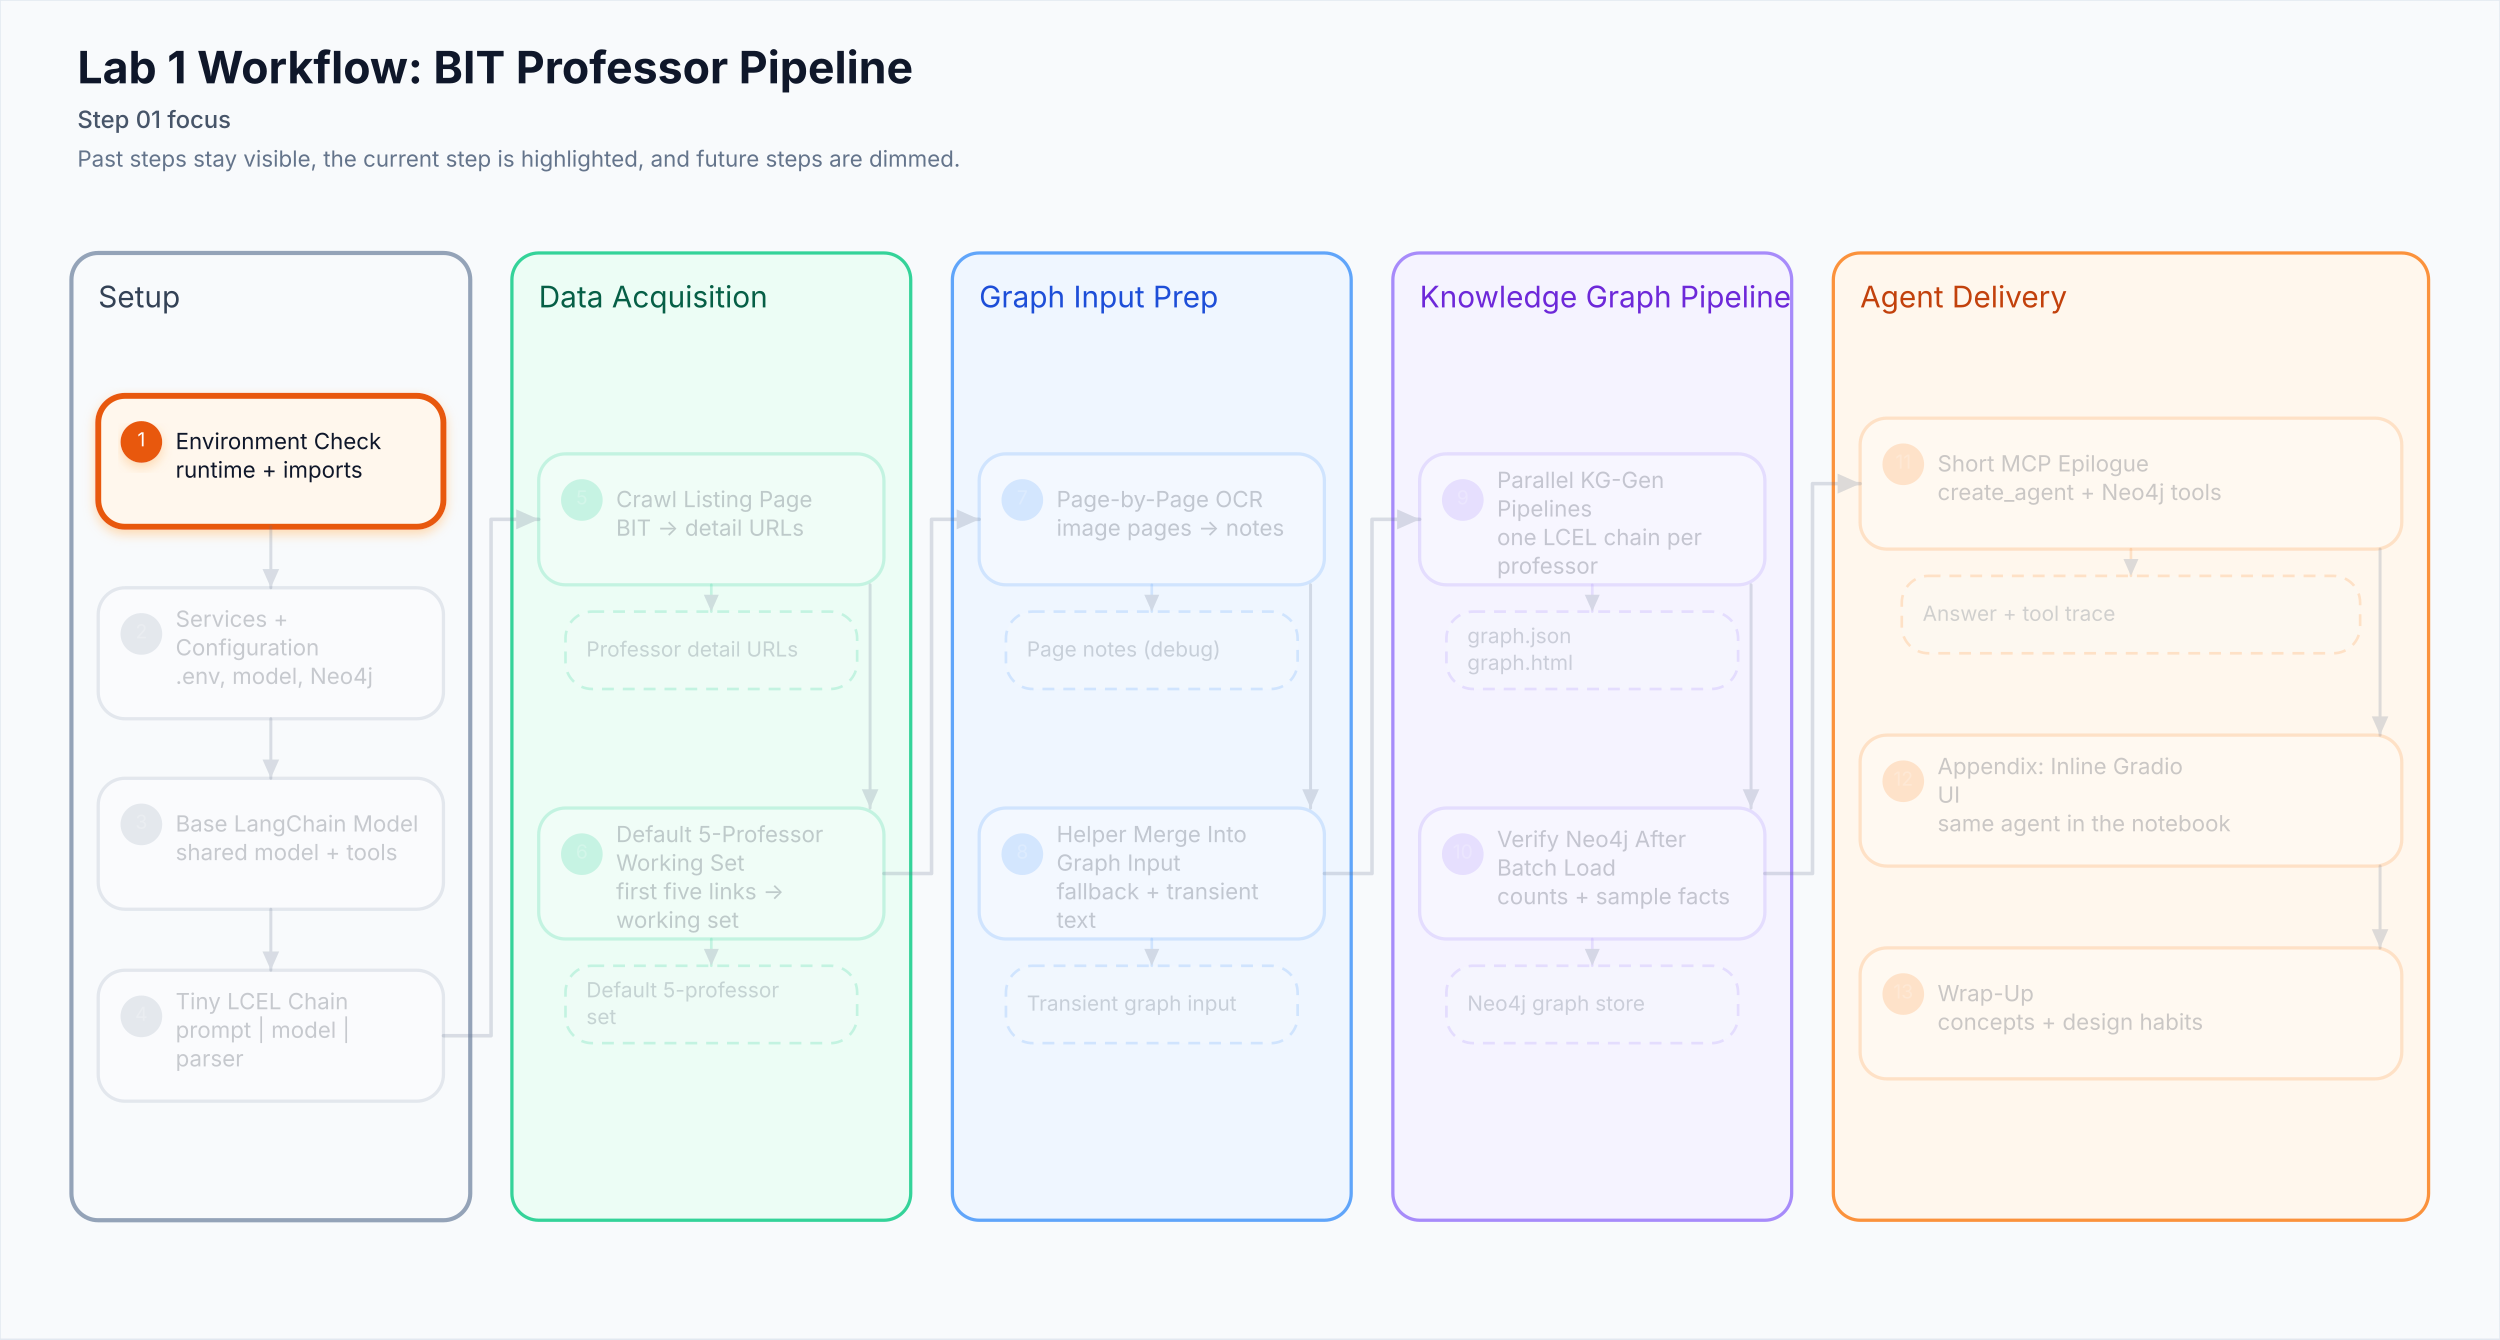
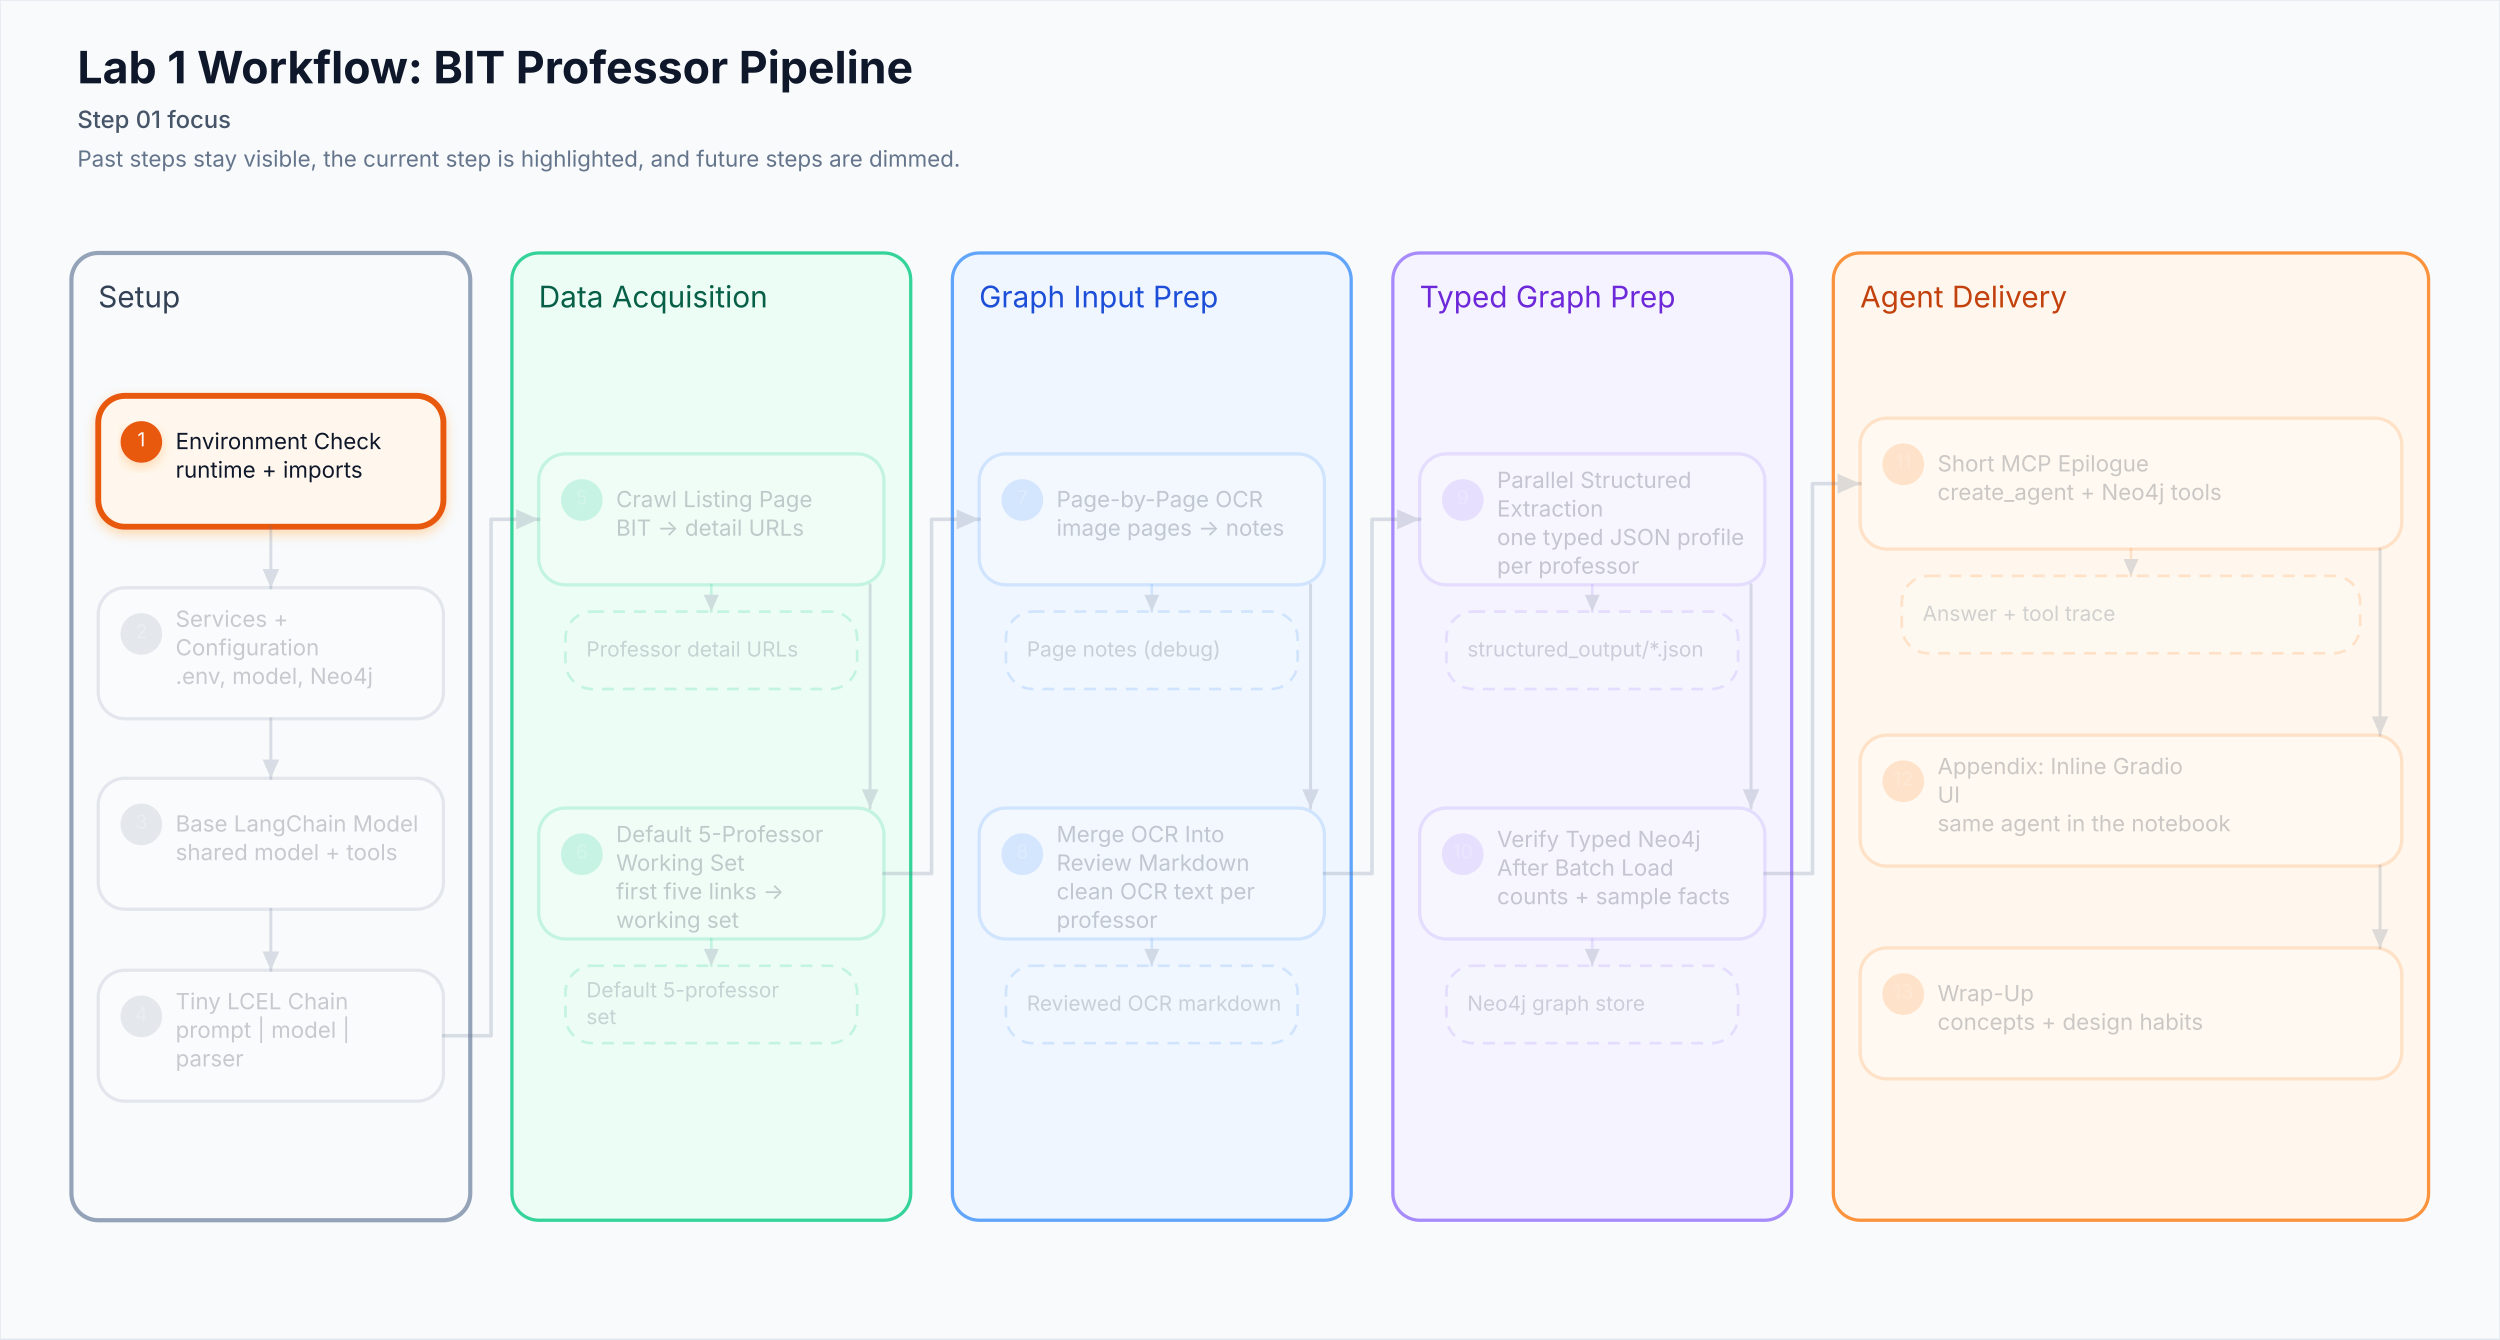
<svg xmlns="http://www.w3.org/2000/svg" width="1680" height="900" viewBox="0 0 1680 900">
  <defs>
    <marker id="arrow-dark" viewBox="0 0 10 10" refX="9" refY="5" markerWidth="7" markerHeight="7" orient="auto">
      <path d="M 0 1 L 9 5 L 0 9 Z" fill="#64748b" />
    </marker>
    <marker id="arrow-current" viewBox="0 0 10 10" refX="9" refY="5" markerWidth="7" markerHeight="7" orient="auto">
      <path d="M 0 1 L 9 5 L 0 9 Z" fill="#e8590c" />
    </marker>
    <filter id="current-shadow" x="-10%" y="-10%" width="140%" height="140%">
      <feDropShadow dx="0" dy="3" stdDeviation="4" flood-color="#fed7aa" flood-opacity="0.95" />
    </filter>
  </defs>
  <rect width="1680" height="900" fill="#f8fafc" stroke="#e2e8f0" stroke-width="1" />
  <text x="52" y="56" font-family="Inter, Arial, sans-serif" font-size="30" font-weight="700" fill="#0f172a">Lab 1 Workflow: BIT Professor Pipeline</text>
  <text x="52" y="86" font-family="Inter, Arial, sans-serif" font-size="16" font-weight="500" fill="#475569">Step 01 focus</text>
  <text x="52" y="112" font-family="Inter, Arial, sans-serif" font-size="15" font-weight="400" fill="#64748b">Past steps stay visible, the current step is highlighted, and future steps are dimmed.</text>
  <g opacity="1.00">
    <rect x="48" y="170" width="268" height="650" rx="18" fill="#f8fafc" stroke="#94a3b8" stroke-width="2.8" />
  </g>
  <g opacity="1.00">
    <text font-family="Inter, Arial, sans-serif" font-size="20" fill="#334155" text-anchor="start">
      <tspan x="66.0" y="192.0" dominant-baseline="hanging">Setup</tspan>
    </text>
  </g>
  <g opacity="1.00">
    <rect x="344" y="170" width="268" height="650" rx="18" fill="#ecfdf5" stroke="#34d399" stroke-width="2.2" />
  </g>
  <g opacity="1.00">
    <text font-family="Inter, Arial, sans-serif" font-size="20" fill="#065f46" text-anchor="start">
      <tspan x="362.0" y="192.0" dominant-baseline="hanging">Data Acquisition</tspan>
    </text>
  </g>
  <g opacity="1.00">
    <rect x="640" y="170" width="268" height="650" rx="18" fill="#eff6ff" stroke="#60a5fa" stroke-width="2.2" />
  </g>
  <g opacity="1.00">
    <text font-family="Inter, Arial, sans-serif" font-size="20" fill="#1d4ed8" text-anchor="start">
      <tspan x="658.0" y="192.0" dominant-baseline="hanging">Graph Input Prep</tspan>
    </text>
  </g>
  <g opacity="1.00">
    <rect x="936" y="170" width="268" height="650" rx="18" fill="#f5f3ff" stroke="#a78bfa" stroke-width="2.2" />
  </g>
  <g opacity="1.00">
    <text font-family="Inter, Arial, sans-serif" font-size="20" fill="#6d28d9" text-anchor="start">
-       <tspan x="954.0" y="192.0" dominant-baseline="hanging">Knowledge Graph Pipeline</tspan>
+       <tspan x="954.0" y="192.0" dominant-baseline="hanging">Typed Graph Prep</tspan>
    </text>
  </g>
  <g opacity="1.00">
    <rect x="1232" y="170" width="400" height="650" rx="18" fill="#fff7ed" stroke="#fb923c" stroke-width="2.2" />
  </g>
  <g opacity="1.00">
    <text font-family="Inter, Arial, sans-serif" font-size="20" fill="#c2410c" text-anchor="start">
      <tspan x="1250.0" y="192.0" dominant-baseline="hanging">Agent Delivery</tspan>
    </text>
  </g>
  <a href="https://docs.astral.sh/uv/getting-started/" target="_blank">
    <g opacity="1.00">
      <rect x="66" y="266" width="232" height="88" rx="18" fill="#fff7ed" stroke="#e8590c" stroke-width="4" filter="url(#current-shadow)" />
    </g>
  </a>
  <a href="https://docs.astral.sh/uv/getting-started/" target="_blank">
    <g opacity="1.00">
      <ellipse cx="95.0" cy="297.0" rx="13.0" ry="13.0" fill="#e8590c" stroke="#e8590c" stroke-width="2" filter="url(#current-shadow)" />
    </g>
  </a>
  <a href="https://docs.astral.sh/uv/getting-started/" target="_blank">
    <g opacity="1.00">
      <text font-family="Inter, Arial, sans-serif" font-size="13" fill="#ffffff" text-anchor="middle">
        <tspan x="95.0" y="290.5" dominant-baseline="hanging">1</tspan>
      </text>
    </g>
  </a>
  <a href="https://docs.astral.sh/uv/getting-started/" target="_blank">
    <g opacity="1.00">
      <text font-family="Inter, Arial, sans-serif" font-size="15" fill="#0f172a" text-anchor="start">
        <tspan x="118.0" y="290.9" dominant-baseline="hanging">Environment Check</tspan>
        <tspan x="118.0" y="310.1" dominant-baseline="hanging">runtime + imports</tspan>
      </text>
    </g>
  </a>
  <a href="https://docs.langchain.com/oss/python/integrations/chat/openai" target="_blank">
    <g opacity="0.22">
      <rect x="66" y="395" width="232" height="88" rx="18" fill="#ffffff" stroke="#94a3b8" stroke-width="2.2" />
    </g>
  </a>
  <a href="https://docs.langchain.com/oss/python/integrations/chat/openai" target="_blank">
    <g opacity="0.22">
      <ellipse cx="95.0" cy="426.0" rx="13.0" ry="13.0" fill="#94a3b8" stroke="#94a3b8" stroke-width="2" />
    </g>
  </a>
  <a href="https://docs.langchain.com/oss/python/integrations/chat/openai" target="_blank">
    <g opacity="0.22">
      <text font-family="Inter, Arial, sans-serif" font-size="13" fill="#ffffff" text-anchor="middle">
        <tspan x="95.0" y="419.5" dominant-baseline="hanging">2</tspan>
      </text>
    </g>
  </a>
  <a href="https://docs.langchain.com/oss/python/integrations/chat/openai" target="_blank">
    <g opacity="0.22">
      <text font-family="Inter, Arial, sans-serif" font-size="15" fill="#0f172a" text-anchor="start">
        <tspan x="118.0" y="410.3" dominant-baseline="hanging">Services +</tspan>
        <tspan x="118.0" y="429.5" dominant-baseline="hanging">Configuration</tspan>
        <tspan x="118.0" y="448.7" dominant-baseline="hanging">.env, model, Neo4j</tspan>
      </text>
    </g>
  </a>
  <a href="https://docs.langchain.com/oss/python/integrations/chat/openai" target="_blank">
    <g opacity="0.22">
      <rect x="66" y="523" width="232" height="88" rx="18" fill="#ffffff" stroke="#94a3b8" stroke-width="2.2" />
    </g>
  </a>
  <a href="https://docs.langchain.com/oss/python/integrations/chat/openai" target="_blank">
    <g opacity="0.22">
      <ellipse cx="95.0" cy="554.0" rx="13.0" ry="13.0" fill="#94a3b8" stroke="#94a3b8" stroke-width="2" />
    </g>
  </a>
  <a href="https://docs.langchain.com/oss/python/integrations/chat/openai" target="_blank">
    <g opacity="0.22">
      <text font-family="Inter, Arial, sans-serif" font-size="13" fill="#ffffff" text-anchor="middle">
        <tspan x="95.0" y="547.5" dominant-baseline="hanging">3</tspan>
      </text>
    </g>
  </a>
  <a href="https://docs.langchain.com/oss/python/integrations/chat/openai" target="_blank">
    <g opacity="0.22">
      <text font-family="Inter, Arial, sans-serif" font-size="15" fill="#0f172a" text-anchor="start">
        <tspan x="118.0" y="547.9" dominant-baseline="hanging">Base LangChain Model</tspan>
        <tspan x="118.0" y="567.1" dominant-baseline="hanging">shared model + tools</tspan>
      </text>
    </g>
  </a>
  <a href="https://api.python.langchain.com/en/latest/core/runnables/langchain_core.runnables.base.Runnable.html" target="_blank">
    <g opacity="0.22">
      <rect x="66" y="652" width="232" height="88" rx="18" fill="#ffffff" stroke="#94a3b8" stroke-width="2.2" />
    </g>
  </a>
  <a href="https://api.python.langchain.com/en/latest/core/runnables/langchain_core.runnables.base.Runnable.html" target="_blank">
    <g opacity="0.22">
      <ellipse cx="95.0" cy="683.0" rx="13.0" ry="13.0" fill="#94a3b8" stroke="#94a3b8" stroke-width="2" />
    </g>
  </a>
  <a href="https://api.python.langchain.com/en/latest/core/runnables/langchain_core.runnables.base.Runnable.html" target="_blank">
    <g opacity="0.22">
      <text font-family="Inter, Arial, sans-serif" font-size="13" fill="#ffffff" text-anchor="middle">
        <tspan x="95.0" y="676.5" dominant-baseline="hanging">4</tspan>
      </text>
    </g>
  </a>
  <a href="https://api.python.langchain.com/en/latest/core/runnables/langchain_core.runnables.base.Runnable.html" target="_blank">
    <g opacity="0.22">
      <text font-family="Inter, Arial, sans-serif" font-size="15" fill="#0f172a" text-anchor="start">
        <tspan x="118.0" y="667.3" dominant-baseline="hanging">Tiny LCEL Chain</tspan>
        <tspan x="118.0" y="686.5" dominant-baseline="hanging">prompt | model |</tspan>
        <tspan x="118.0" y="705.7" dominant-baseline="hanging">parser</tspan>
      </text>
    </g>
  </a>
  <a href="https://requests.readthedocs.io/en/latest/user/quickstart/" target="_blank">
    <g opacity="0.22">
      <rect x="362" y="305" width="232" height="88" rx="18" fill="#ffffff" stroke="#34d399" stroke-width="2.2" />
    </g>
  </a>
  <a href="https://requests.readthedocs.io/en/latest/user/quickstart/" target="_blank">
    <g opacity="0.22">
      <ellipse cx="391.0" cy="336.0" rx="13.0" ry="13.0" fill="#34d399" stroke="#34d399" stroke-width="2" />
    </g>
  </a>
  <a href="https://requests.readthedocs.io/en/latest/user/quickstart/" target="_blank">
    <g opacity="0.22">
      <text font-family="Inter, Arial, sans-serif" font-size="13" fill="#ffffff" text-anchor="middle">
        <tspan x="391.0" y="329.5" dominant-baseline="hanging">5</tspan>
      </text>
    </g>
  </a>
  <a href="https://requests.readthedocs.io/en/latest/user/quickstart/" target="_blank">
    <g opacity="0.22">
      <text font-family="Inter, Arial, sans-serif" font-size="15" fill="#0f172a" text-anchor="start">
        <tspan x="414.0" y="329.9" dominant-baseline="hanging">Crawl Listing Page</tspan>
        <tspan x="414.0" y="349.1" dominant-baseline="hanging">BIT -&gt; detail URLs</tspan>
      </text>
    </g>
  </a>
  <g opacity="0.22">
    <rect x="380" y="411" width="196" height="52" rx="18" fill="#f8fafc" stroke="#34d399" stroke-width="1.8" stroke-dasharray="8 6" />
  </g>
  <g opacity="0.22">
    <text font-family="Inter, Arial, sans-serif" font-size="14" fill="#334155" text-anchor="start">
      <tspan x="394.0" y="431.0" dominant-baseline="hanging">Professor detail URLs</tspan>
    </text>
  </g>
  <g opacity="0.22">
    <path d="M 478.0,393.0 L 478.0,411.0" fill="none" stroke="#34d399" stroke-width="1.8" stroke-linecap="round" stroke-linejoin="round" marker-end="url(#arrow-dark)" stroke-dasharray="8 6" />
  </g>
  <a href="https://www.crummy.com/software/BeautifulSoup/bs4/doc/" target="_blank">
    <g opacity="0.22">
      <rect x="362" y="543" width="232" height="88" rx="18" fill="#ffffff" stroke="#34d399" stroke-width="2.2" />
    </g>
  </a>
  <a href="https://www.crummy.com/software/BeautifulSoup/bs4/doc/" target="_blank">
    <g opacity="0.22">
      <ellipse cx="391.0" cy="574.0" rx="13.0" ry="13.0" fill="#34d399" stroke="#34d399" stroke-width="2" />
    </g>
  </a>
  <a href="https://www.crummy.com/software/BeautifulSoup/bs4/doc/" target="_blank">
    <g opacity="0.22">
      <text font-family="Inter, Arial, sans-serif" font-size="13" fill="#ffffff" text-anchor="middle">
        <tspan x="391.0" y="567.5" dominant-baseline="hanging">6</tspan>
      </text>
    </g>
  </a>
  <a href="https://www.crummy.com/software/BeautifulSoup/bs4/doc/" target="_blank">
    <g opacity="0.22">
      <text font-family="Inter, Arial, sans-serif" font-size="15" fill="#0f172a" text-anchor="start">
        <tspan x="414.0" y="555.0" dominant-baseline="hanging">Default 5-Professor</tspan>
        <tspan x="414.0" y="574.2" dominant-baseline="hanging">Working Set</tspan>
        <tspan x="414.0" y="593.4" dominant-baseline="hanging">first five links -&gt;</tspan>
        <tspan x="414.0" y="612.6" dominant-baseline="hanging">working set</tspan>
      </text>
    </g>
  </a>
  <g opacity="0.22">
    <rect x="380" y="649" width="196" height="52" rx="18" fill="#f8fafc" stroke="#34d399" stroke-width="1.8" stroke-dasharray="8 6" />
  </g>
  <g opacity="0.22">
    <text font-family="Inter, Arial, sans-serif" font-size="14" fill="#334155" text-anchor="start">
      <tspan x="394.0" y="660.0" dominant-baseline="hanging">Default 5-professor</tspan>
      <tspan x="394.0" y="678.0" dominant-baseline="hanging">set</tspan>
    </text>
  </g>
  <g opacity="0.22">
    <path d="M 478.0,631.0 L 478.0,649.0" fill="none" stroke="#34d399" stroke-width="1.8" stroke-linecap="round" stroke-linejoin="round" marker-end="url(#arrow-dark)" stroke-dasharray="8 6" />
  </g>
  <a href="https://docs.langchain.com/oss/python/langchain/messages" target="_blank">
    <g opacity="0.22">
      <rect x="658" y="305" width="232" height="88" rx="18" fill="#ffffff" stroke="#60a5fa" stroke-width="2.2" />
    </g>
  </a>
  <a href="https://docs.langchain.com/oss/python/langchain/messages" target="_blank">
    <g opacity="0.22">
      <ellipse cx="687.0" cy="336.0" rx="13.0" ry="13.0" fill="#60a5fa" stroke="#60a5fa" stroke-width="2" />
    </g>
  </a>
  <a href="https://docs.langchain.com/oss/python/langchain/messages" target="_blank">
    <g opacity="0.22">
      <text font-family="Inter, Arial, sans-serif" font-size="13" fill="#ffffff" text-anchor="middle">
        <tspan x="687.0" y="329.5" dominant-baseline="hanging">7</tspan>
      </text>
    </g>
  </a>
  <a href="https://docs.langchain.com/oss/python/langchain/messages" target="_blank">
    <g opacity="0.22">
      <text font-family="Inter, Arial, sans-serif" font-size="15" fill="#0f172a" text-anchor="start">
        <tspan x="710.0" y="329.9" dominant-baseline="hanging">Page-by-Page OCR</tspan>
        <tspan x="710.0" y="349.1" dominant-baseline="hanging">image pages -&gt; notes</tspan>
      </text>
    </g>
  </a>
  <g opacity="0.22">
    <rect x="676" y="411" width="196" height="52" rx="18" fill="#f8fafc" stroke="#60a5fa" stroke-width="1.8" stroke-dasharray="8 6" />
  </g>
  <g opacity="0.22">
    <text font-family="Inter, Arial, sans-serif" font-size="14" fill="#334155" text-anchor="start">
      <tspan x="690.0" y="431.0" dominant-baseline="hanging">Page notes (debug)</tspan>
    </text>
  </g>
  <g opacity="0.22">
    <path d="M 774.0,393.0 L 774.0,411.0" fill="none" stroke="#60a5fa" stroke-width="1.8" stroke-linecap="round" stroke-linejoin="round" marker-end="url(#arrow-dark)" stroke-dasharray="8 6" />
  </g>
  <a href="https://api.python.langchain.com/en/latest/core/runnables/langchain_core.runnables.base.RunnableSequence.html" target="_blank">
    <g opacity="0.22">
      <rect x="658" y="543" width="232" height="88" rx="18" fill="#ffffff" stroke="#60a5fa" stroke-width="2.2" />
    </g>
  </a>
  <a href="https://api.python.langchain.com/en/latest/core/runnables/langchain_core.runnables.base.RunnableSequence.html" target="_blank">
    <g opacity="0.22">
      <ellipse cx="687.0" cy="574.0" rx="13.0" ry="13.0" fill="#60a5fa" stroke="#60a5fa" stroke-width="2" />
    </g>
  </a>
  <a href="https://api.python.langchain.com/en/latest/core/runnables/langchain_core.runnables.base.RunnableSequence.html" target="_blank">
    <g opacity="0.22">
      <text font-family="Inter, Arial, sans-serif" font-size="13" fill="#ffffff" text-anchor="middle">
        <tspan x="687.0" y="567.5" dominant-baseline="hanging">8</tspan>
      </text>
    </g>
  </a>
  <a href="https://api.python.langchain.com/en/latest/core/runnables/langchain_core.runnables.base.RunnableSequence.html" target="_blank">
    <g opacity="0.22">
      <text font-family="Inter, Arial, sans-serif" font-size="15" fill="#0f172a" text-anchor="start">
-         <tspan x="710.0" y="555.0" dominant-baseline="hanging">Helper Merge Into</tspan>
-         <tspan x="710.0" y="574.2" dominant-baseline="hanging">Graph Input</tspan>
-         <tspan x="710.0" y="593.4" dominant-baseline="hanging">fallback + transient</tspan>
-         <tspan x="710.0" y="612.6" dominant-baseline="hanging">text</tspan>
+         <tspan x="710.0" y="555.0" dominant-baseline="hanging">Merge OCR Into</tspan>
+         <tspan x="710.0" y="574.2" dominant-baseline="hanging">Review Markdown</tspan>
+         <tspan x="710.0" y="593.4" dominant-baseline="hanging">clean OCR text per</tspan>
+         <tspan x="710.0" y="612.6" dominant-baseline="hanging">professor</tspan>
      </text>
    </g>
  </a>
  <g opacity="0.22">
    <rect x="676" y="649" width="196" height="52" rx="18" fill="#f8fafc" stroke="#60a5fa" stroke-width="1.8" stroke-dasharray="8 6" />
  </g>
  <g opacity="0.22">
    <text font-family="Inter, Arial, sans-serif" font-size="14" fill="#334155" text-anchor="start">
-       <tspan x="690.0" y="669.0" dominant-baseline="hanging">Transient graph input</tspan>
+       <tspan x="690.0" y="669.0" dominant-baseline="hanging">Reviewed OCR markdown</tspan>
    </text>
  </g>
  <g opacity="0.22">
    <path d="M 774.0,631.0 L 774.0,649.0" fill="none" stroke="#60a5fa" stroke-width="1.8" stroke-linecap="round" stroke-linejoin="round" marker-end="url(#arrow-dark)" stroke-dasharray="8 6" />
  </g>
-   <a href="https://github.com/stair-lab/kg-gen" target="_blank">
+   <a href="https://docs.langchain.com/oss/python/integrations/chat/openai" target="_blank">
    <g opacity="0.22">
      <rect x="954" y="305" width="232" height="88" rx="18" fill="#ffffff" stroke="#a78bfa" stroke-width="2.2" />
    </g>
  </a>
-   <a href="https://github.com/stair-lab/kg-gen" target="_blank">
+   <a href="https://docs.langchain.com/oss/python/integrations/chat/openai" target="_blank">
    <g opacity="0.22">
      <ellipse cx="983.0" cy="336.0" rx="13.0" ry="13.0" fill="#a78bfa" stroke="#a78bfa" stroke-width="2" />
    </g>
  </a>
-   <a href="https://github.com/stair-lab/kg-gen" target="_blank">
+   <a href="https://docs.langchain.com/oss/python/integrations/chat/openai" target="_blank">
    <g opacity="0.22">
      <text font-family="Inter, Arial, sans-serif" font-size="13" fill="#ffffff" text-anchor="middle">
        <tspan x="983.0" y="329.5" dominant-baseline="hanging">9</tspan>
      </text>
    </g>
  </a>
-   <a href="https://github.com/stair-lab/kg-gen" target="_blank">
-     <g opacity="0.22">
-       <text font-family="Inter, Arial, sans-serif" font-size="15" fill="#0f172a" text-anchor="start">
-         <tspan x="1006.0" y="317.0" dominant-baseline="hanging">Parallel KG-Gen</tspan>
-         <tspan x="1006.0" y="336.2" dominant-baseline="hanging">Pipelines</tspan>
-         <tspan x="1006.0" y="355.4" dominant-baseline="hanging">one LCEL chain per</tspan>
-         <tspan x="1006.0" y="374.6" dominant-baseline="hanging">professor</tspan>
+   <a href="https://docs.langchain.com/oss/python/integrations/chat/openai" target="_blank">
+     <g opacity="0.22">
+       <text font-family="Inter, Arial, sans-serif" font-size="15" fill="#0f172a" text-anchor="start">
+         <tspan x="1006.0" y="317.0" dominant-baseline="hanging">Parallel Structured</tspan>
+         <tspan x="1006.0" y="336.2" dominant-baseline="hanging">Extraction</tspan>
+         <tspan x="1006.0" y="355.4" dominant-baseline="hanging">one typed JSON profile</tspan>
+         <tspan x="1006.0" y="374.6" dominant-baseline="hanging">per professor</tspan>
      </text>
    </g>
  </a>
  <g opacity="0.22">
    <rect x="972" y="411" width="196" height="52" rx="18" fill="#f8fafc" stroke="#a78bfa" stroke-width="1.8" stroke-dasharray="8 6" />
  </g>
  <g opacity="0.22">
    <text font-family="Inter, Arial, sans-serif" font-size="14" fill="#334155" text-anchor="start">
-       <tspan x="986.0" y="422.0" dominant-baseline="hanging">graph.json</tspan>
-       <tspan x="986.0" y="440.0" dominant-baseline="hanging">graph.html</tspan>
+       <tspan x="986.0" y="431.0" dominant-baseline="hanging">structured_output/*.json</tspan>
    </text>
  </g>
  <g opacity="0.22">
    <path d="M 1070.0,393.0 L 1070.0,411.0" fill="none" stroke="#a78bfa" stroke-width="1.8" stroke-linecap="round" stroke-linejoin="round" marker-end="url(#arrow-dark)" stroke-dasharray="8 6" />
  </g>
  <a href="https://neo4j.com/docs/python-manual/current/connect/" target="_blank">
    <g opacity="0.22">
      <rect x="954" y="543" width="232" height="88" rx="18" fill="#ffffff" stroke="#a78bfa" stroke-width="2.2" />
    </g>
  </a>
  <a href="https://neo4j.com/docs/python-manual/current/connect/" target="_blank">
    <g opacity="0.22">
      <ellipse cx="983.0" cy="574.0" rx="13.0" ry="13.0" fill="#a78bfa" stroke="#a78bfa" stroke-width="2" />
    </g>
  </a>
  <a href="https://neo4j.com/docs/python-manual/current/connect/" target="_blank">
    <g opacity="0.22">
      <text font-family="Inter, Arial, sans-serif" font-size="13" fill="#ffffff" text-anchor="middle">
        <tspan x="983.0" y="567.5" dominant-baseline="hanging">10</tspan>
      </text>
    </g>
  </a>
  <a href="https://neo4j.com/docs/python-manual/current/connect/" target="_blank">
    <g opacity="0.22">
      <text font-family="Inter, Arial, sans-serif" font-size="15" fill="#0f172a" text-anchor="start">
-         <tspan x="1006.0" y="558.3" dominant-baseline="hanging">Verify Neo4j After</tspan>
-         <tspan x="1006.0" y="577.5" dominant-baseline="hanging">Batch Load</tspan>
+         <tspan x="1006.0" y="558.3" dominant-baseline="hanging">Verify Typed Neo4j</tspan>
+         <tspan x="1006.0" y="577.5" dominant-baseline="hanging">After Batch Load</tspan>
        <tspan x="1006.0" y="596.7" dominant-baseline="hanging">counts + sample facts</tspan>
      </text>
    </g>
  </a>
  <g opacity="0.22">
    <rect x="972" y="649" width="196" height="52" rx="18" fill="#f8fafc" stroke="#a78bfa" stroke-width="1.8" stroke-dasharray="8 6" />
  </g>
  <g opacity="0.22">
    <text font-family="Inter, Arial, sans-serif" font-size="14" fill="#334155" text-anchor="start">
      <tspan x="986.0" y="669.0" dominant-baseline="hanging">Neo4j graph store</tspan>
    </text>
  </g>
  <g opacity="0.22">
    <path d="M 1070.0,631.0 L 1070.0,649.0" fill="none" stroke="#a78bfa" stroke-width="1.8" stroke-linecap="round" stroke-linejoin="round" marker-end="url(#arrow-dark)" stroke-dasharray="8 6" />
  </g>
  <a href="https://docs.langchain.com/oss/python/langchain/mcp" target="_blank">
    <g opacity="0.22">
      <rect x="1250" y="281" width="364" height="88" rx="18" fill="#ffffff" stroke="#fb923c" stroke-width="2.2" />
    </g>
  </a>
  <a href="https://docs.langchain.com/oss/python/langchain/mcp" target="_blank">
    <g opacity="0.22">
      <ellipse cx="1279.0" cy="312.0" rx="13.0" ry="13.0" fill="#fb923c" stroke="#fb923c" stroke-width="2" />
    </g>
  </a>
  <a href="https://docs.langchain.com/oss/python/langchain/mcp" target="_blank">
    <g opacity="0.22">
      <text font-family="Inter, Arial, sans-serif" font-size="13" fill="#ffffff" text-anchor="middle">
        <tspan x="1279.0" y="305.5" dominant-baseline="hanging">11</tspan>
      </text>
    </g>
  </a>
  <a href="https://docs.langchain.com/oss/python/langchain/mcp" target="_blank">
    <g opacity="0.22">
      <text font-family="Inter, Arial, sans-serif" font-size="15" fill="#0f172a" text-anchor="start">
        <tspan x="1302.0" y="305.9" dominant-baseline="hanging">Short MCP Epilogue</tspan>
        <tspan x="1302.0" y="325.1" dominant-baseline="hanging">create_agent + Neo4j tools</tspan>
      </text>
    </g>
  </a>
  <g opacity="0.22">
    <rect x="1278" y="387" width="308" height="52" rx="18" fill="#f8fafc" stroke="#fb923c" stroke-width="1.8" stroke-dasharray="8 6" />
  </g>
  <g opacity="0.22">
    <text font-family="Inter, Arial, sans-serif" font-size="14" fill="#334155" text-anchor="start">
      <tspan x="1292.0" y="407.0" dominant-baseline="hanging">Answer + tool trace</tspan>
    </text>
  </g>
  <g opacity="0.22">
    <path d="M 1432.0,369.0 L 1432.0,387.0" fill="none" stroke="#fb923c" stroke-width="1.8" stroke-linecap="round" stroke-linejoin="round" marker-end="url(#arrow-dark)" stroke-dasharray="8 6" />
  </g>
  <a href="https://www.gradio.app/guides/quickstart" target="_blank">
    <g opacity="0.22">
      <rect x="1250" y="494" width="364" height="88" rx="18" fill="#ffffff" stroke="#fb923c" stroke-width="2.2" />
    </g>
  </a>
  <a href="https://www.gradio.app/guides/quickstart" target="_blank">
    <g opacity="0.22">
      <ellipse cx="1279.0" cy="525.0" rx="13.0" ry="13.0" fill="#fb923c" stroke="#fb923c" stroke-width="2" />
    </g>
  </a>
  <a href="https://www.gradio.app/guides/quickstart" target="_blank">
    <g opacity="0.22">
      <text font-family="Inter, Arial, sans-serif" font-size="13" fill="#ffffff" text-anchor="middle">
        <tspan x="1279.0" y="518.5" dominant-baseline="hanging">12</tspan>
      </text>
    </g>
  </a>
  <a href="https://www.gradio.app/guides/quickstart" target="_blank">
    <g opacity="0.22">
      <text font-family="Inter, Arial, sans-serif" font-size="15" fill="#0f172a" text-anchor="start">
        <tspan x="1302.0" y="509.3" dominant-baseline="hanging">Appendix: Inline Gradio</tspan>
        <tspan x="1302.0" y="528.5" dominant-baseline="hanging">UI</tspan>
        <tspan x="1302.0" y="547.7" dominant-baseline="hanging">same agent in the notebook</tspan>
      </text>
    </g>
  </a>
  <a href="https://docs.langchain.com/oss/python/learn" target="_blank">
    <g opacity="0.22">
      <rect x="1250" y="637" width="364" height="88" rx="18" fill="#ffffff" stroke="#fb923c" stroke-width="2.2" />
    </g>
  </a>
  <a href="https://docs.langchain.com/oss/python/learn" target="_blank">
    <g opacity="0.22">
      <ellipse cx="1279.0" cy="668.0" rx="13.0" ry="13.0" fill="#fb923c" stroke="#fb923c" stroke-width="2" />
    </g>
  </a>
  <a href="https://docs.langchain.com/oss/python/learn" target="_blank">
    <g opacity="0.22">
      <text font-family="Inter, Arial, sans-serif" font-size="13" fill="#ffffff" text-anchor="middle">
        <tspan x="1279.0" y="661.5" dominant-baseline="hanging">13</tspan>
      </text>
    </g>
  </a>
  <a href="https://docs.langchain.com/oss/python/learn" target="_blank">
    <g opacity="0.22">
      <text font-family="Inter, Arial, sans-serif" font-size="15" fill="#0f172a" text-anchor="start">
        <tspan x="1302.0" y="661.9" dominant-baseline="hanging">Wrap-Up</tspan>
        <tspan x="1302.0" y="681.1" dominant-baseline="hanging">concepts + design habits</tspan>
      </text>
    </g>
  </a>
  <g opacity="0.22">
    <path d="M 182.0,354.0 L 182.0,395.0" fill="none" stroke="#64748b" stroke-width="2.0" stroke-linecap="round" stroke-linejoin="round" marker-end="url(#arrow-dark)" />
  </g>
  <g opacity="0.22">
    <path d="M 182.0,483.0 L 182.0,523.0" fill="none" stroke="#64748b" stroke-width="2.0" stroke-linecap="round" stroke-linejoin="round" marker-end="url(#arrow-dark)" />
  </g>
  <g opacity="0.22">
    <path d="M 182.0,611.0 L 182.0,652.0" fill="none" stroke="#64748b" stroke-width="2.0" stroke-linecap="round" stroke-linejoin="round" marker-end="url(#arrow-dark)" />
  </g>
  <g opacity="0.22">
    <path d="M 298.0,696.0 L 330.0,696.0 L 330.0,349.0 L 362.0,349.0" fill="none" stroke="#64748b" stroke-width="2.4" stroke-linecap="round" stroke-linejoin="round" marker-end="url(#arrow-dark)" />
  </g>
  <g opacity="0.22">
    <path d="M 584.7,393.0 L 584.7,543.0" fill="none" stroke="#64748b" stroke-width="2.0" stroke-linecap="round" stroke-linejoin="round" marker-end="url(#arrow-dark)" />
  </g>
  <g opacity="0.22">
    <path d="M 594.0,587.0 L 626.0,587.0 L 626.0,349.0 L 658.0,349.0" fill="none" stroke="#64748b" stroke-width="2.4" stroke-linecap="round" stroke-linejoin="round" marker-end="url(#arrow-dark)" />
  </g>
  <g opacity="0.22">
    <path d="M 880.7,393.0 L 880.7,543.0" fill="none" stroke="#64748b" stroke-width="2.0" stroke-linecap="round" stroke-linejoin="round" marker-end="url(#arrow-dark)" />
  </g>
  <g opacity="0.22">
    <path d="M 890.0,587.0 L 922.0,587.0 L 922.0,349.0 L 954.0,349.0" fill="none" stroke="#64748b" stroke-width="2.4" stroke-linecap="round" stroke-linejoin="round" marker-end="url(#arrow-dark)" />
  </g>
  <g opacity="0.22">
    <path d="M 1176.7,393.0 L 1176.7,543.0" fill="none" stroke="#64748b" stroke-width="2.0" stroke-linecap="round" stroke-linejoin="round" marker-end="url(#arrow-dark)" />
  </g>
  <g opacity="0.22">
    <path d="M 1186.0,587.0 L 1218.0,587.0 L 1218.0,325.0 L 1250.0,325.0" fill="none" stroke="#64748b" stroke-width="2.4" stroke-linecap="round" stroke-linejoin="round" marker-end="url(#arrow-dark)" />
  </g>
  <g opacity="0.22">
    <path d="M 1599.4,369.0 L 1599.4,494.0" fill="none" stroke="#64748b" stroke-width="2.0" stroke-linecap="round" stroke-linejoin="round" marker-end="url(#arrow-dark)" />
  </g>
  <g opacity="0.22">
    <path d="M 1599.4,582.0 L 1599.4,637.0" fill="none" stroke="#64748b" stroke-width="2.0" stroke-linecap="round" stroke-linejoin="round" marker-end="url(#arrow-dark)" />
  </g>
</svg>
